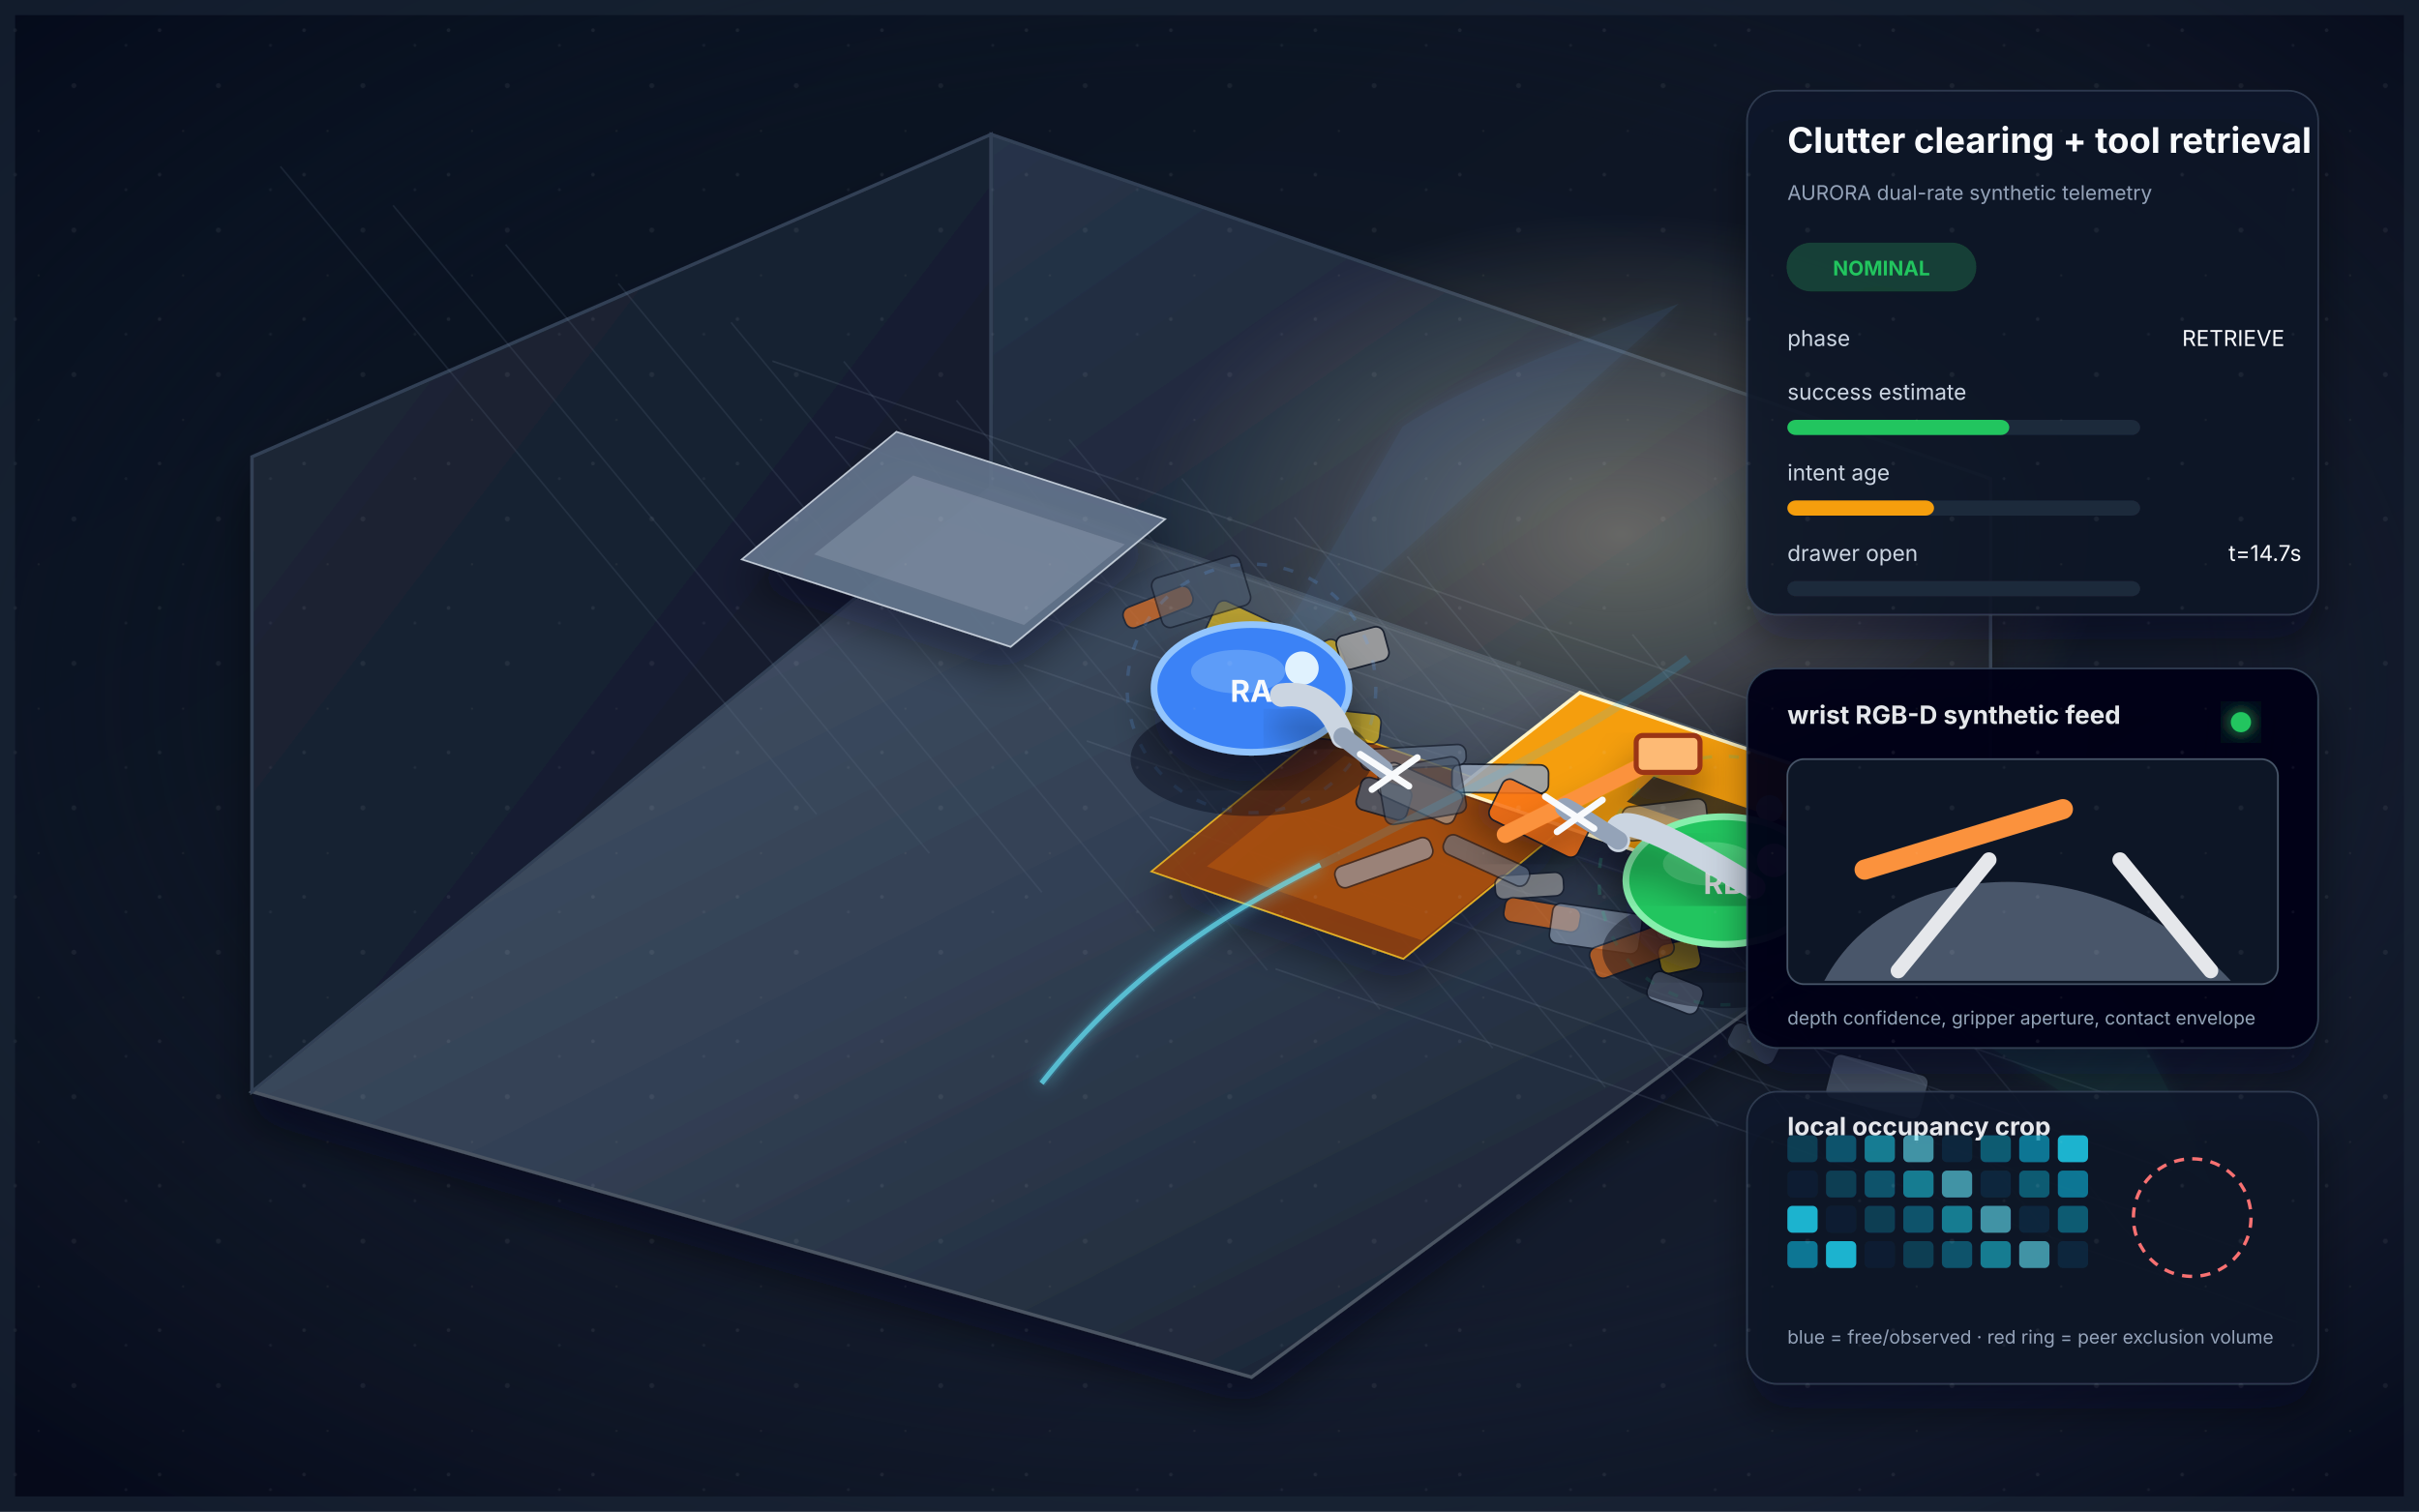
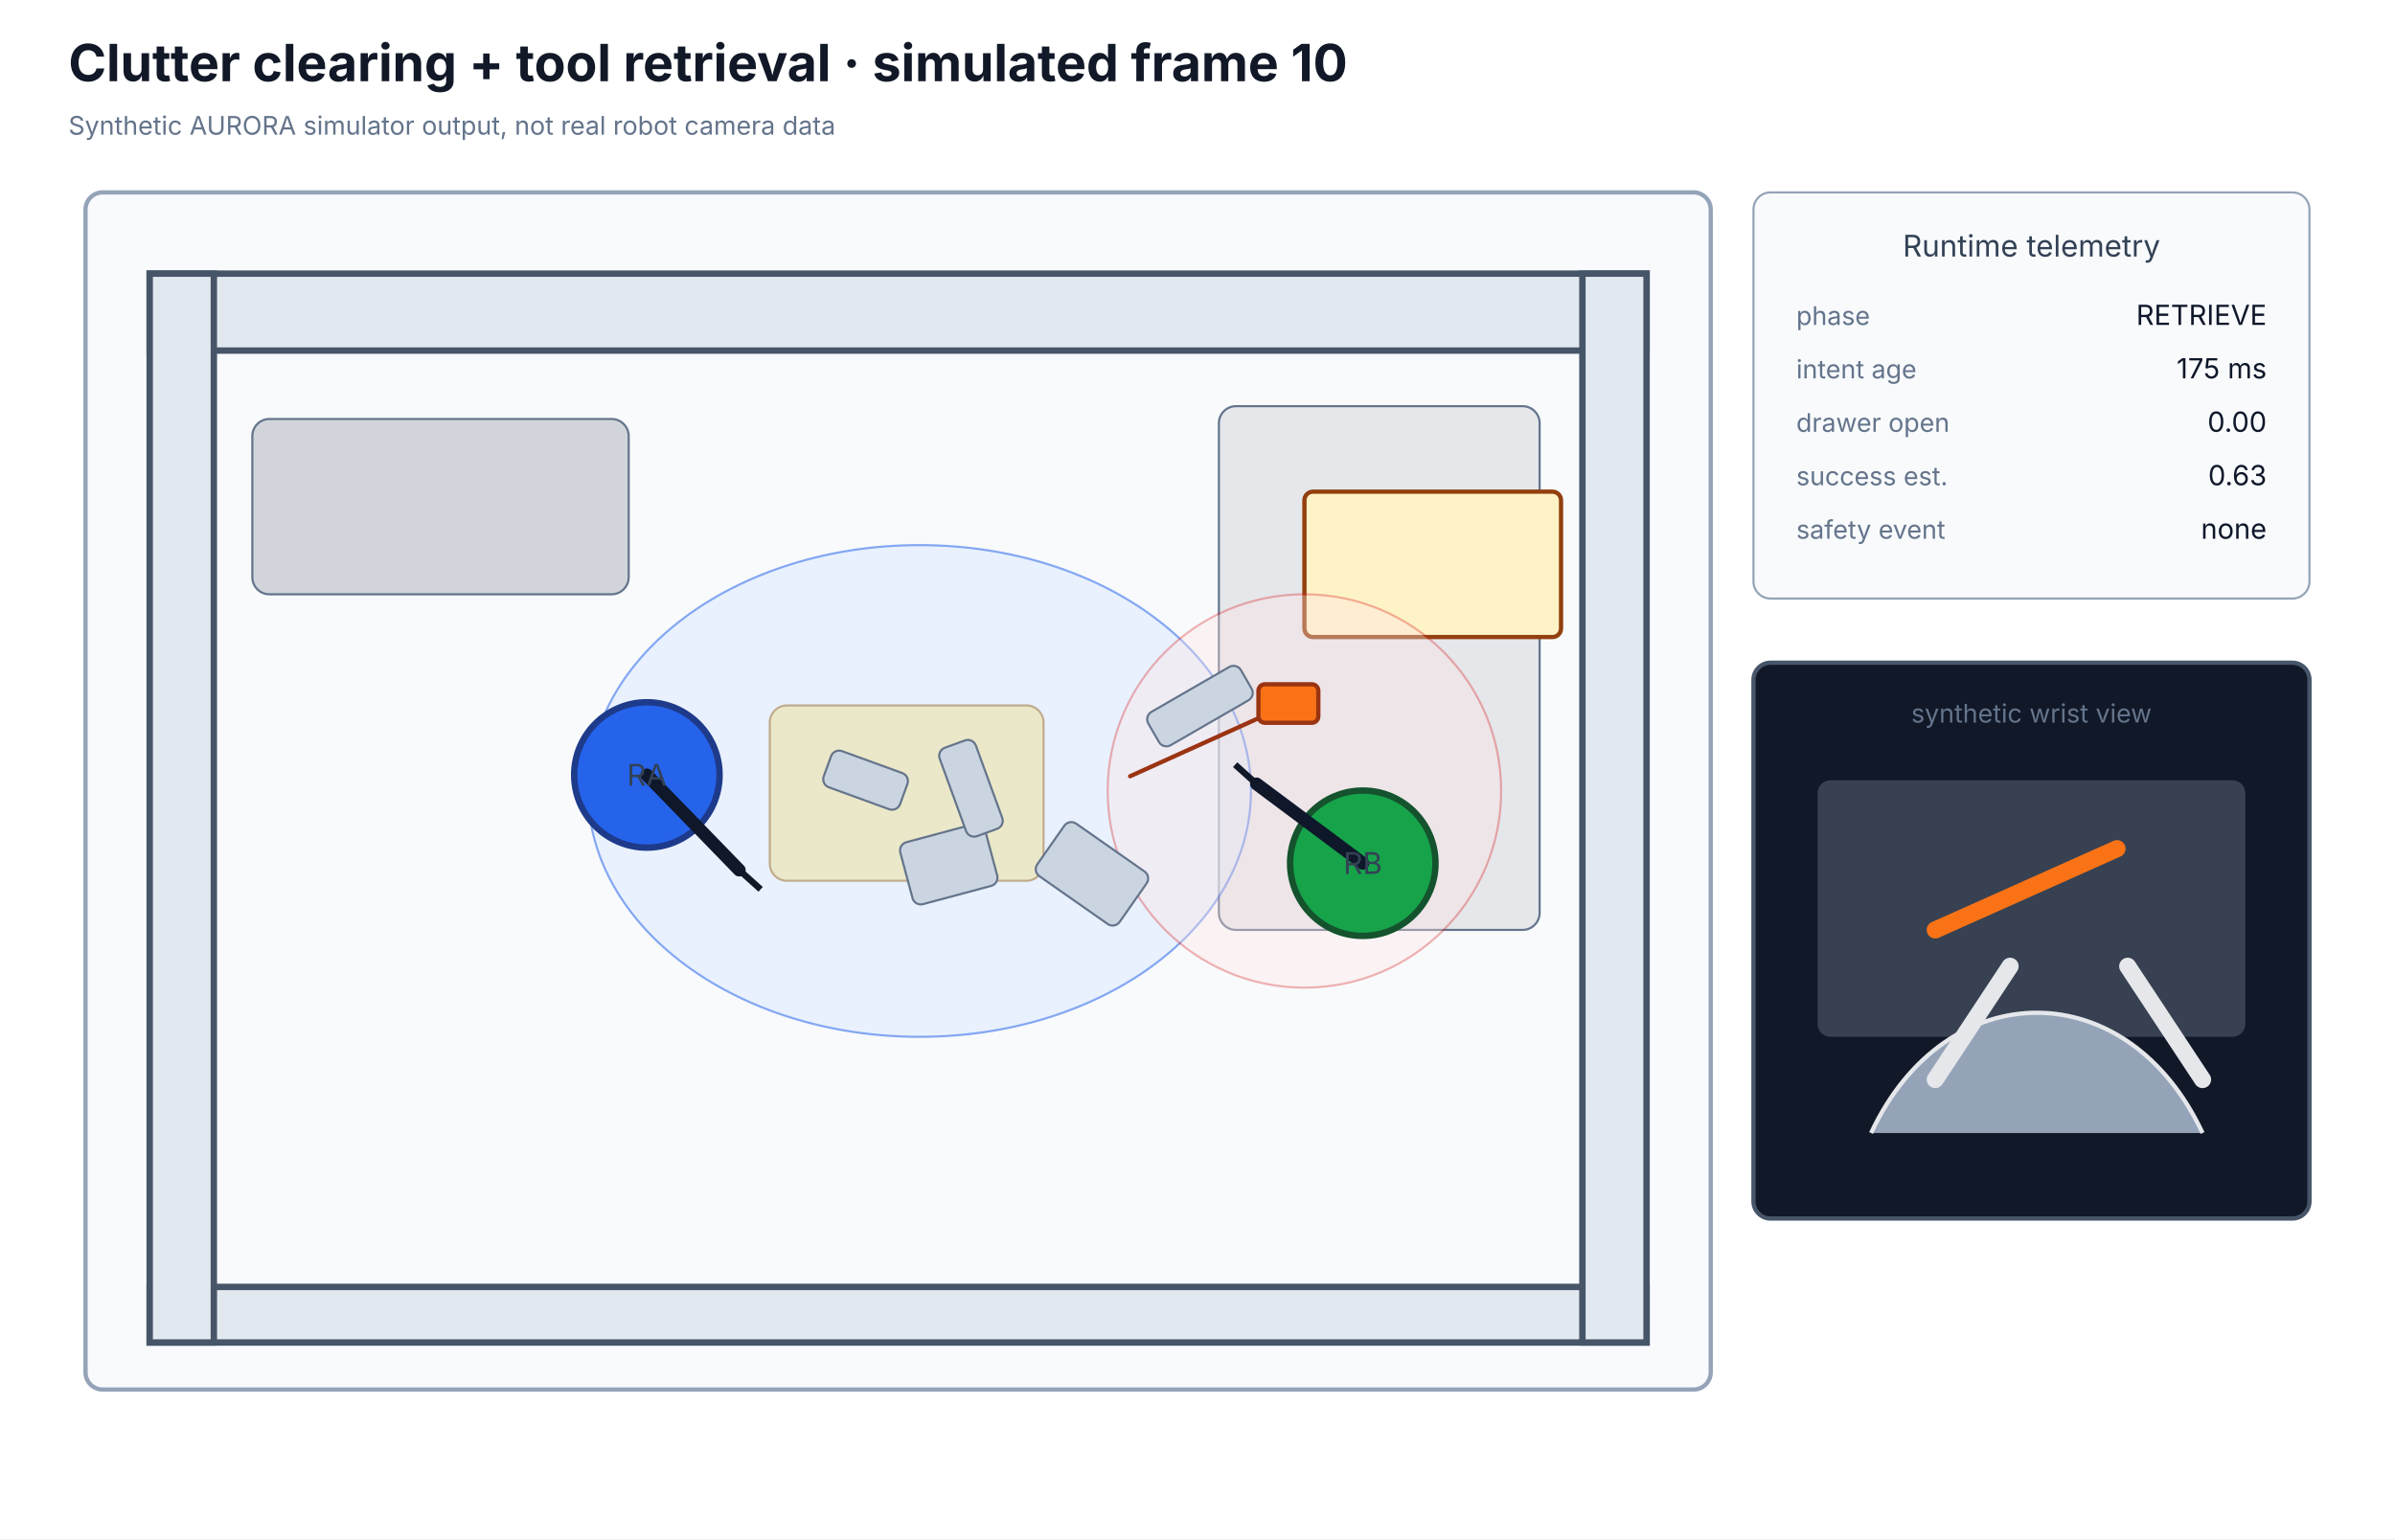
- <svg xmlns="http://www.w3.org/2000/svg" width="1440" height="900" viewBox="0 0 1440 900">
-   <defs>
-     <linearGradient id="bg" x1="0" y1="0" x2="1" y2="1">
-       <stop offset="0" stop-color="#07111f" />
-       <stop offset="0.55" stop-color="#111827" />
-       <stop offset="1" stop-color="#172033" />
-     </linearGradient>
-     <radialGradient id="vignette" cx="50%" cy="46%" r="70%">
-       <stop offset="0" stop-color="#ffffff" stop-opacity="0.07" />
-       <stop offset="0.58" stop-color="#0f172a" stop-opacity="0" />
-       <stop offset="1" stop-color="#020617" stop-opacity="0.82" />
-     </radialGradient>
-     <linearGradient id="floorGrad" x1="0" y1="0" x2="1" y2="1">
-       <stop offset="0" stop-color="#475569" />
-       <stop offset="0.45" stop-color="#334155" />
-       <stop offset="1" stop-color="#111827" />
-     </linearGradient>
-     <linearGradient id="wallLeft" x1="0" y1="0" x2="1" y2="1">
-       <stop offset="0" stop-color="#1f2937" />
-       <stop offset="1" stop-color="#0f172a" />
-     </linearGradient>
-     <linearGradient id="wallRight" x1="0" y1="0" x2="1" y2="1">
-       <stop offset="0" stop-color="#273449" />
-       <stop offset="1" stop-color="#111827" />
-     </linearGradient>
-     <radialGradient id="lamp" cx="50%" cy="50%" r="50%">
-       <stop offset="0" stop-color="#fef3c7" stop-opacity="0.60" />
-       <stop offset="1" stop-color="#fef3c7" stop-opacity="0" />
-     </radialGradient>
-     <pattern id="dust" width="86" height="86" patternUnits="userSpaceOnUse">
-       <circle cx="9" cy="18" r="1.1" fill="#e5e7eb" opacity="0.22" />
-       <circle cx="44" cy="51" r="1.5" fill="#f8fafc" opacity="0.18" />
-       <circle cx="75" cy="27" r="0.9" fill="#cbd5e1" opacity="0.18" />
-       <circle cx="23" cy="78" r="0.7" fill="#fef3c7" opacity="0.16" />
-     </pattern>
-     <filter id="softShadow" x="-30%" y="-30%" width="160%" height="160%">
-       <feDropShadow dx="0" dy="16" stdDeviation="12" flood-color="#020617" flood-opacity="0.45" />
-     </filter>
-     <filter id="glow" x="-50%" y="-50%" width="200%" height="200%">
-       <feGaussianBlur stdDeviation="5" result="coloredBlur" />
-       <feMerge>
-         <feMergeNode in="coloredBlur" />
-         <feMergeNode in="SourceGraphic" />
-       </feMerge>
-     </filter>
-   </defs>
-   <rect width="1440" height="900" fill="url(#bg)" />
-   <rect width="1440" height="900" fill="url(#vignette)" opacity="0.95" />
-   <g filter="url(#softShadow)">
-     <path d="M150 650 L590 290 L1185 495 L745 820 Z" fill="url(#floorGrad)" stroke="#4b5563" stroke-width="2" />
-     <path d="M150 650 L150 272 L590 80 L590 290 Z" fill="url(#wallLeft)" stroke="#334155" stroke-width="2" />
-     <path d="M590 80 L1185 285 L1185 495 L590 290 Z" fill="url(#wallRight)" stroke="#334155" stroke-width="2" />
-   </g>
-   <line x1="166.9" y1="99.1" x2="486.1" y2="484.8" stroke="#64748b" stroke-width="1" opacity="0.18" />
-   <line x1="234.0" y1="122.3" x2="553.2" y2="508.0" stroke="#64748b" stroke-width="1" opacity="0.18" />
-   <line x1="301.0" y1="145.6" x2="620.2" y2="531.3" stroke="#64748b" stroke-width="1" opacity="0.18" />
-   <line x1="368.1" y1="168.8" x2="687.3" y2="554.5" stroke="#64748b" stroke-width="1" opacity="0.18" />
-   <line x1="435.2" y1="192.0" x2="754.4" y2="577.7" stroke="#64748b" stroke-width="1" opacity="0.18" />
-   <line x1="502.3" y1="215.2" x2="821.5" y2="600.9" stroke="#64748b" stroke-width="1" opacity="0.18" />
-   <line x1="569.4" y1="238.4" x2="888.6" y2="624.1" stroke="#64748b" stroke-width="1" opacity="0.18" />
-   <line x1="636.4" y1="261.7" x2="955.6" y2="647.4" stroke="#64748b" stroke-width="1" opacity="0.18" />
-   <line x1="703.5" y1="284.9" x2="1022.7" y2="670.6" stroke="#64748b" stroke-width="1" opacity="0.18" />
-   <line x1="770.6" y1="308.1" x2="1089.8" y2="693.8" stroke="#64748b" stroke-width="1" opacity="0.18" />
-   <line x1="837.7" y1="331.3" x2="1156.9" y2="717.0" stroke="#64748b" stroke-width="1" opacity="0.18" />
-   <line x1="904.8" y1="354.5" x2="1224.0" y2="740.2" stroke="#64748b" stroke-width="1" opacity="0.18" />
-   <line x1="971.8" y1="377.8" x2="1291.0" y2="763.5" stroke="#64748b" stroke-width="1" opacity="0.18" />
-   <line x1="459.8" y1="215.0" x2="1068.2" y2="425.6" stroke="#94a3b8" stroke-width="1" opacity="0.14" />
-   <line x1="497.2" y1="260.2" x2="1105.6" y2="470.8" stroke="#94a3b8" stroke-width="1" opacity="0.14" />
-   <line x1="534.7" y1="305.5" x2="1143.1" y2="516.1" stroke="#94a3b8" stroke-width="1" opacity="0.14" />
-   <line x1="572.1" y1="350.7" x2="1180.5" y2="561.3" stroke="#94a3b8" stroke-width="1" opacity="0.14" />
-   <line x1="609.6" y1="396.0" x2="1218.0" y2="606.6" stroke="#94a3b8" stroke-width="1" opacity="0.14" />
-   <line x1="647.0" y1="441.2" x2="1255.4" y2="651.8" stroke="#94a3b8" stroke-width="1" opacity="0.14" />
-   <line x1="684.4" y1="486.4" x2="1292.8" y2="697.0" stroke="#94a3b8" stroke-width="1" opacity="0.14" />
-   <line x1="721.9" y1="531.7" x2="1330.3" y2="742.3" stroke="#94a3b8" stroke-width="1" opacity="0.14" />
-   <line x1="759.3" y1="576.9" x2="1367.7" y2="787.5" stroke="#94a3b8" stroke-width="1" opacity="0.14" />
-   <ellipse cx="965" cy="318" rx="290" ry="190" fill="url(#lamp)" opacity="0.55" />
-   <g filter="url(#softShadow)">
-     <path d="M533.6 257.1 l160 52 l-92 76 l-160 -52z" fill="#64748b" stroke="#cbd5e1" opacity="0.92" />
-     <path d="M543.6 283.1 l126 41 l-60 48 l-125 -42z" fill="#94a3b8" opacity="0.35" />
-   </g>
-   <g filter="url(#softShadow)">
-     <path d="M790.4 432.9 l150 52 l-105 86 l-150 -52z" fill="#92400e" stroke="#fbbf24" opacity="0.86" />
-     <path d="M800.4 449.9 l128 44 l-82 66 l-128 -44z" fill="#b45309" opacity="0.65" />
-   </g>
-   <g filter="url(#softShadow)">
-     <path d="M940.4 412.4 l190 64 l-74 58 l-190 -64z" fill="#f59e0b" stroke="#fef3c7" stroke-width="2" />
-     <path d="M984.4 462.4 l86 29 l-16 15 l-86 -29z" fill="#111827" opacity="0.72" />
-     <circle cx="1053.4" cy="481.4" r="8" fill="#fef3c7" />
-   </g>
-   <rect x="864.4" y="454.9" width="57.5" height="16.9" rx="5" fill="#94a3b8" stroke="#111827" opacity="0.86" transform="rotate(0.6 864.4 454.9)" />
-   <rect x="809.6" y="446.4" width="62.9" height="12.5" rx="5" fill="#64748b" stroke="#111827" opacity="0.62" transform="rotate(-3.1 809.6 446.4)" />
-   <rect x="759.1" y="419.0" width="63.9" height="17.9" rx="5" fill="#facc15" stroke="#111827" opacity="0.62" transform="rotate(6.0 759.1 419.0)" />
-   <rect x="889.6" y="521.7" width="40.8" height="14.1" rx="5" fill="#a3a3a3" stroke="#111827" opacity="0.62" transform="rotate(-3.7 889.6 521.7)" />
-   <rect x="896.8" y="533.6" width="45.6" height="14.7" rx="5" fill="#f97316" stroke="#111827" opacity="0.62" transform="rotate(9.7 896.8 533.6)" />
-   <rect x="811.6" y="461.7" width="31.2" height="19.9" rx="5" fill="#475569" stroke="#111827" opacity="0.86" transform="rotate(16.0 811.6 461.7)" />
-   <rect x="925.0" y="537.2" width="53.8" height="24.1" rx="5" fill="#94a3b8" stroke="#111827" opacity="0.62" transform="rotate(8.1 925.0 537.2)" />
-   <rect x="862.6" y="495.4" width="54.6" height="12.4" rx="5" fill="#64748b" stroke="#111827" opacity="0.62" transform="rotate(24.5 862.6 495.4)" />
-   <rect x="768.9" y="390.6" width="28.3" height="18.2" rx="5" fill="#facc15" stroke="#111827" opacity="0.62" transform="rotate(-24.1 768.9 390.6)" />
-   <rect x="827.3" y="452.5" width="49.5" height="21.2" rx="5" fill="#a3a3a3" stroke="#111827" opacity="0.62" transform="rotate(24.4 827.3 452.5)" />
-   <rect x="896.5" y="462.2" width="58.7" height="26.8" rx="5" fill="#f97316" stroke="#111827" opacity="0.86" transform="rotate(26.2 896.5 462.2)" />
-   <rect x="1033.9" y="607.2" width="30.6" height="16.7" rx="5" fill="#475569" stroke="#111827" opacity="0.62" transform="rotate(26.4 1033.9 607.2)" />
-   <rect x="793.2" y="517.5" width="60.2" height="13.3" rx="5" fill="#94a3b8" stroke="#111827" opacity="0.62" transform="rotate(-19.6 793.2 517.5)" />
-   <rect x="1092.4" y="626.5" width="58.5" height="27.4" rx="5" fill="#64748b" stroke="#111827" opacity="0.62" transform="rotate(14.5 1092.4 626.5)" />
-   <rect x="726.3" y="356.0" width="48.4" height="31.2" rx="5" fill="#facc15" stroke="#111827" opacity="0.62" transform="rotate(25.1 726.3 356.0)" />
-   <rect x="794.3" y="379.7" width="29.3" height="20.8" rx="5" fill="#a3a3a3" stroke="#111827" opacity="0.86" transform="rotate(-15.1 794.3 379.7)" />
-   <rect x="667.0" y="363.4" width="43.0" height="13.0" rx="5" fill="#f97316" stroke="#111827" opacity="0.62" transform="rotate(-21.7 667.0 363.4)" />
-   <rect x="684.3" y="345.4" width="54.9" height="30.8" rx="5" fill="#475569" stroke="#111827" opacity="0.62" transform="rotate(-16.7 684.3 345.4)" />
-   <rect x="985.4" y="576.9" width="32.2" height="18.0" rx="5" fill="#94a3b8" stroke="#111827" opacity="0.62" transform="rotate(21.4 985.4 576.9)" />
-   <rect x="982.6" y="537.4" width="55.3" height="23.8" rx="5" fill="#64748b" stroke="#111827" opacity="0.62" transform="rotate(-10.4 982.6 537.4)" />
-   <rect x="986.0" y="563.2" width="24.3" height="17.7" rx="5" fill="#facc15" stroke="#111827" opacity="0.86" transform="rotate(-11.5 986.0 563.2)" />
-   <rect x="965.1" y="481.0" width="50.3" height="20.4" rx="5" fill="#a3a3a3" stroke="#111827" opacity="0.62" transform="rotate(-6.8 965.1 481.0)" />
-   <rect x="944.8" y="565.7" width="49.6" height="19.3" rx="5" fill="#f97316" stroke="#111827" opacity="0.62" transform="rotate(-19.6 944.8 565.7)" />
-   <rect x="819.5" y="458.2" width="49.1" height="34.0" rx="5" fill="#475569" stroke="#111827" opacity="0.62" transform="rotate(-9.8 819.5 458.2)" />
-   <path d="M745.0 409.9 l90.0 -155.9 q46 -30 164.4 -73.2 z" fill="#60a5fa" opacity="0.10" filter="url(#glow)" />
-   <circle cx="745.0" cy="409.9" r="74" fill="none" stroke="#60a5fa" stroke-width="2" opacity="0.20" stroke-dasharray="6 10" />
-   <path d="M1025.9 524.3 l174.7 43.5 q46 -30 115.7 137.9 z" fill="#34d399" opacity="0.10" filter="url(#glow)" />
-   <circle cx="1025.9" cy="524.3" r="74" fill="none" stroke="#34d399" stroke-width="2" opacity="0.20" stroke-dasharray="6 10" />
-   <g filter="url(#softShadow)">
-     <path d="M896.0 496.9 L988.0 450.9" stroke="#fb923c" stroke-width="10" stroke-linecap="round" />
-     <rect x="974.0" y="437.9" width="38" height="22" rx="4" fill="#fdba74" stroke="#9a3412" stroke-width="3" />
-   </g>
-   <ellipse cx="745.0" cy="451.9" rx="72" ry="34" fill="#020617" opacity="0.42" />
-   <g filter="url(#softShadow)">
-     <ellipse cx="745.0" cy="409.9" rx="58" ry="38" fill="#3b82f6" stroke="#93c5fd" stroke-width="4" />
-     <ellipse cx="737.0" cy="399.9" rx="28" ry="13" fill="#93c5fd" opacity="0.38" />
-     <circle cx="775.0" cy="397.9" r="10" fill="#e0f2fe" />
-     <text x="745.0" y="417.9" font-family="Inter,Arial,sans-serif" font-size="18" font-weight="700" text-anchor="middle" fill="#f8fafc">RA</text>
-   </g>
-   <path d="M763.0 413.9 Q789.3 410.6 799.3 438.6" stroke="#cbd5e1" stroke-width="14" stroke-linecap="round" fill="none" filter="url(#softShadow)" />
-   <path d="M799.3 438.6 Q811.7 448.1 823.7 458.1" stroke="#94a3b8" stroke-width="11" stroke-linecap="round" fill="none" />
-   <path d="M809.7 449.1 L838.7 468.1 M816.7 470.1 L843.7 451.1" stroke="#f8fafc" stroke-width="4" stroke-linecap="round" />
-   <ellipse cx="1025.9" cy="566.3" rx="72" ry="34" fill="#020617" opacity="0.42" />
-   <g filter="url(#softShadow)">
-     <ellipse cx="1025.9" cy="524.3" rx="58" ry="38" fill="#22c55e" stroke="#86efac" stroke-width="4" />
-     <ellipse cx="1017.9" cy="514.3" rx="28" ry="13" fill="#86efac" opacity="0.38" />
-     <circle cx="1055.9" cy="512.3" r="10" fill="#e0f2fe" />
-     <text x="1025.9" y="532.3" font-family="Inter,Arial,sans-serif" font-size="18" font-weight="700" text-anchor="middle" fill="#f8fafc">RB</text>
-   </g>
-   <path d="M1043.9 528.3 Q953.4 472.4 963.4 500.4" stroke="#cbd5e1" stroke-width="14" stroke-linecap="round" fill="none" filter="url(#softShadow)" />
-   <path d="M963.4 500.4 Q921.9 473.3 933.9 483.3" stroke="#94a3b8" stroke-width="11" stroke-linecap="round" fill="none" />
-   <path d="M919.9 474.3 L948.9 493.3 M926.9 495.3 L953.9 476.3" stroke="#f8fafc" stroke-width="4" stroke-linecap="round" />
-   <path d="M620 645 C675 575, 735 540, 800 508 C874 470, 940 440, 1005 392" fill="none" stroke="#38bdf8" stroke-width="5" opacity="0.16" />
-   <path d="M620 645 C675 575, 735 540, 800 508 C874 470, 940 440, 1005 392" fill="none" stroke="#67e8f9" stroke-width="3" opacity="0.72" stroke-dasharray="212.7 800" filter="url(#glow)" />
-   <g filter="url(#softShadow)">
-     <rect x="1040" y="54" width="340" height="312" rx="18" fill="#0f172a" opacity="0.88" stroke="#334155" />
-     <text x="1064" y="91" font-family="Inter,Arial,sans-serif" font-size="21" font-weight="700" fill="#f8fafc">Clutter clearing + tool retrieval</text>
-     <text x="1064" y="119" font-family="Inter,Arial,sans-serif" font-size="12" fill="#94a3b8">AURORA dual-rate synthetic telemetry</text>
-     <rect x="1064" y="145" width="112" height="28" rx="14" fill="#22c55e" opacity="0.23" stroke="#22c55e" />
-     <text x="1120" y="164" font-family="Inter,Arial,sans-serif" font-size="12" font-weight="700" text-anchor="middle" fill="#22c55e">NOMINAL</text>
-     <text x="1064" y="206" font-family="Inter,Arial,sans-serif" font-size="13" fill="#cbd5e1">phase</text>
-     <text x="1360" y="206" font-family="Inter,Arial,sans-serif" font-size="13" text-anchor="end" fill="#f8fafc">RETRIEVE</text>
-     <text x="1064" y="238" font-family="Inter,Arial,sans-serif" font-size="13" fill="#cbd5e1">success estimate</text>
-     <rect x="1064" y="250" width="210" height="9" rx="5" fill="#1e293b" />
-     <rect x="1064" y="250" width="132.1" height="9" rx="5" fill="#22c55e" />
-     <text x="1064" y="286" font-family="Inter,Arial,sans-serif" font-size="13" fill="#cbd5e1">intent age</text>
-     <rect x="1064" y="298" width="210" height="9" rx="5" fill="#1e293b" />
-     <rect x="1064" y="298" width="87.3" height="9" rx="5" fill="#f59e0b" />
-     <text x="1064" y="334" font-family="Inter,Arial,sans-serif" font-size="13" fill="#cbd5e1">drawer open</text>
-     <rect x="1064" y="346" width="210" height="9" rx="5" fill="#1e293b" />
-     <rect x="1064" y="346" width="0.0" height="9" rx="5" fill="#38bdf8" />
-     <text x="1370" y="334" font-family="Inter,Arial,sans-serif" font-size="13" text-anchor="end" fill="#f8fafc">t=14.7s</text>
-   </g>
-   <g filter="url(#softShadow)">
-     <rect x="1040" y="398" width="340" height="226" rx="18" fill="#020617" opacity="0.94" stroke="#334155" />
-     <text x="1064" y="431" font-family="Inter,Arial,sans-serif" font-size="15" font-weight="700" fill="#e5e7eb">wrist RGB-D synthetic feed</text>
-     <rect x="1064" y="452" width="292" height="134" rx="10" fill="#111827" stroke="#475569" />
-     <path d="M1086 584 C1128 505, 1256 506, 1328 584" fill="#64748b" opacity="0.68" />
-     <line x1="1130" y1="578" x2="1184" y2="512" stroke="#e5e7eb" stroke-width="9" stroke-linecap="round" />
-     <line x1="1262" y1="512" x2="1316" y2="578" stroke="#e5e7eb" stroke-width="9" stroke-linecap="round" />
-     <path d="M1110 517.8 L1228 481.8" stroke="#fb923c" stroke-width="12" stroke-linecap="round" />
-     <circle cx="1334" cy="430" r="6" fill="#22c55e" filter="url(#glow)" />
-     <text x="1064" y="610" font-family="Inter,Arial,sans-serif" font-size="11" fill="#94a3b8">depth confidence, gripper aperture, contact envelope</text>
-   </g>
-   <g filter="url(#softShadow)">
-     <rect x="1040" y="650" width="340" height="174" rx="18" fill="#0f172a" opacity="0.88" stroke="#334155" />
-     <text x="1064" y="676" font-family="Inter,Arial,sans-serif" font-size="15" font-weight="700" fill="#e5e7eb">local occupancy crop</text>
-     <rect x="1064" y="676" width="18" height="16" rx="3" fill="#0e7490" opacity="0.41" />
-     <rect x="1087" y="676" width="18" height="16" rx="3" fill="#0891b2" opacity="0.47" />
-     <rect x="1110" y="676" width="18" height="16" rx="3" fill="#22d3ee" opacity="0.53" />
-     <rect x="1133" y="676" width="18" height="16" rx="3" fill="#67e8f9" opacity="0.59" />
-     <rect x="1156" y="676" width="18" height="16" rx="3" fill="#082f49" opacity="0.65" />
-     <rect x="1179" y="676" width="18" height="16" rx="3" fill="#0e7490" opacity="0.71" />
-     <rect x="1202" y="676" width="18" height="16" rx="3" fill="#0891b2" opacity="0.77" />
-     <rect x="1225" y="676" width="18" height="16" rx="3" fill="#22d3ee" opacity="0.83" />
-     <rect x="1064" y="697" width="18" height="16" rx="3" fill="#082f49" opacity="0.35" />
-     <rect x="1087" y="697" width="18" height="16" rx="3" fill="#0e7490" opacity="0.41" />
-     <rect x="1110" y="697" width="18" height="16" rx="3" fill="#0891b2" opacity="0.47" />
-     <rect x="1133" y="697" width="18" height="16" rx="3" fill="#22d3ee" opacity="0.53" />
-     <rect x="1156" y="697" width="18" height="16" rx="3" fill="#67e8f9" opacity="0.59" />
-     <rect x="1179" y="697" width="18" height="16" rx="3" fill="#082f49" opacity="0.65" />
-     <rect x="1202" y="697" width="18" height="16" rx="3" fill="#0e7490" opacity="0.71" />
-     <rect x="1225" y="697" width="18" height="16" rx="3" fill="#0891b2" opacity="0.77" />
-     <rect x="1064" y="718" width="18" height="16" rx="3" fill="#22d3ee" opacity="0.83" />
-     <rect x="1087" y="718" width="18" height="16" rx="3" fill="#082f49" opacity="0.35" />
-     <rect x="1110" y="718" width="18" height="16" rx="3" fill="#0e7490" opacity="0.41" />
-     <rect x="1133" y="718" width="18" height="16" rx="3" fill="#0891b2" opacity="0.47" />
-     <rect x="1156" y="718" width="18" height="16" rx="3" fill="#22d3ee" opacity="0.53" />
-     <rect x="1179" y="718" width="18" height="16" rx="3" fill="#67e8f9" opacity="0.59" />
-     <rect x="1202" y="718" width="18" height="16" rx="3" fill="#082f49" opacity="0.65" />
-     <rect x="1225" y="718" width="18" height="16" rx="3" fill="#0e7490" opacity="0.71" />
-     <rect x="1064" y="739" width="18" height="16" rx="3" fill="#0891b2" opacity="0.77" />
-     <rect x="1087" y="739" width="18" height="16" rx="3" fill="#22d3ee" opacity="0.83" />
-     <rect x="1110" y="739" width="18" height="16" rx="3" fill="#082f49" opacity="0.35" />
-     <rect x="1133" y="739" width="18" height="16" rx="3" fill="#0e7490" opacity="0.41" />
-     <rect x="1156" y="739" width="18" height="16" rx="3" fill="#0891b2" opacity="0.47" />
-     <rect x="1179" y="739" width="18" height="16" rx="3" fill="#22d3ee" opacity="0.53" />
-     <rect x="1202" y="739" width="18" height="16" rx="3" fill="#67e8f9" opacity="0.59" />
-     <rect x="1225" y="739" width="18" height="16" rx="3" fill="#082f49" opacity="0.65" />
-     <rect x="1270" y="690" width="70" height="70" rx="35" fill="none" stroke="#f87171" stroke-width="2" stroke-dasharray="6 5" />
-     <text x="1064" y="800" font-family="Inter,Arial,sans-serif" font-size="11" fill="#94a3b8">blue = free/observed · red ring = peer exclusion volume</text>
-   </g>
-   <rect x="0" y="0" width="1440" height="900" fill="url(#dust)" opacity="0.33" />
-   <rect x="0" y="0" width="1440" height="900" fill="none" stroke="#1e293b" stroke-width="18" opacity="0.55" />
+ <svg xmlns="http://www.w3.org/2000/svg" width="1120" height="720" viewBox="0 0 1120 720">
+   <style>text{font-family:Inter,Arial,sans-serif}.title{font-size:24px;font-weight:700;fill:#111827}.label{font-size:14px;fill:#334155}.small{font-size:12px;fill:#64748b}.hud{font-size:13px;fill:#0f172a}.wall{fill:#e2e8f0;stroke:#475569;stroke-width:3}.floor{fill:#f8fafc}.zone{fill:#dbeafe;stroke:#2563eb;stroke-width:1;opacity:.55}.danger{fill:#fee2e2;stroke:#dc2626;stroke-width:1}.drawer{fill:#fef3c7;stroke:#92400e;stroke-width:2}.clutter{fill:#cbd5e1;stroke:#64748b;stroke-width:1}.tool{fill:#f97316;stroke:#9a3412;stroke-width:2}.robotA{fill:#2563eb;stroke:#1e3a8a;stroke-width:3}.robotB{fill:#16a34a;stroke:#14532d;stroke-width:3}.arm{stroke:#0f172a;stroke-width:6;stroke-linecap:round}.grip{stroke:#111827;stroke-width:3}</style>
+   <rect width="100%" height="100%" fill="#ffffff" />
+   <text x="32.0" y="38.0" class="title" text-anchor="start">Clutter clearing + tool retrieval · simulated frame 10</text>
+   <text x="32.0" y="63.0" class="small" text-anchor="start">Synthetic AURORA simulator output, not real robot camera data</text>
+   <rect x="40" y="90" width="760" height="560" rx="8" class="floor" stroke="#94a3b8" stroke-width="2" />
+   <rect x="70" y="128" width="700" height="36" class="wall" />
+   <rect x="70" y="602" width="700" height="26" class="wall" />
+   <rect x="70" y="128" width="30" height="500" class="wall" />
+   <rect x="740" y="128" width="30" height="500" class="wall" />
+   <rect x="118" y="196" width="176" height="82" rx="8" fill="#d1d5db" stroke="#64748b" />
+   <rect x="570" y="190" width="150" height="245" rx="8" fill="#e5e7eb" stroke="#64748b" />
+   <rect x="610.0" y="230" width="120.0" height="68" rx="4" class="drawer" />
+   <rect x="360" y="330" width="128" height="82" rx="8" fill="#fde68a" stroke="#a16207" />
+   <ellipse cx="430" cy="370" rx="155" ry="115" class="zone" />
+   <circle cx="610" cy="370" r="92" class="danger" opacity=".35" />
+   <rect x="390" y="350" width="38" height="18" rx="4" class="clutter" transform="rotate(20 390 350)" />
+   <rect x="420" y="395" width="41" height="30" rx="4" class="clutter" transform="rotate(-15 420 395)" />
+   <rect x="455" y="345" width="44" height="18" rx="4" class="clutter" transform="rotate(70 455 345)" />
+   <rect x="500" y="383" width="47" height="30" rx="4" class="clutter" transform="rotate(35 500 383)" />
+   <rect x="535" y="335" width="50" height="18" rx="4" class="clutter" transform="rotate(-30 535 335)" />
+   <path d="M 528.5 363.1 L 601.5 330.1" class="tool" stroke-width="8" stroke-linecap="round" />
+   <rect x="588.5" y="320.1" width="28" height="18" rx="3" class="tool" />
+   <circle cx="302.5" cy="362.5" r="34" class="robotA" />
+   <line x1="302.5" y1="362.5" x2="345.7" y2="407.0" class="arm" />
+   <line x1="335.7" y1="398.0" x2="355.7" y2="416.0" class="grip" />
+   <text x="302.5" y="367.5" class="label" text-anchor="middle">RA</text>
+   <circle cx="637.3" cy="403.8" r="34" class="robotB" />
+   <line x1="637.3" y1="403.8" x2="587.6" y2="366.7" class="arm" />
+   <line x1="577.6" y1="357.7" x2="597.6" y2="375.7" class="grip" />
+   <text x="637.3" y="408.8" class="label" text-anchor="middle">RB</text>
+   <rect x="820" y="90" width="260" height="190" rx="8" fill="#f8fafc" stroke="#94a3b8" />
+   <text x="950.0" y="120.0" class="label" text-anchor="middle">Runtime telemetry</text>
+   <text x="840.0" y="152.0" class="small" text-anchor="start">phase</text>
+   <text x="1060.0" y="152.0" class="hud" text-anchor="end">RETRIEVE</text>
+   <text x="840.0" y="177.0" class="small" text-anchor="start">intent age</text>
+   <text x="1060.0" y="177.0" class="hud" text-anchor="end">175 ms</text>
+   <text x="840.0" y="202.0" class="small" text-anchor="start">drawer open</text>
+   <text x="1060.0" y="202.0" class="hud" text-anchor="end">0.00</text>
+   <text x="840.0" y="227.0" class="small" text-anchor="start">success est.</text>
+   <text x="1060.0" y="227.0" class="hud" text-anchor="end">0.63</text>
+   <text x="840.0" y="252.0" class="small" text-anchor="start">safety event</text>
+   <text x="1060.0" y="252.0" class="hud" text-anchor="end">none</text>
+   <rect x="820" y="310" width="260" height="260" rx="8" fill="#111827" stroke="#475569" stroke-width="2" />
+   <text x="950.0" y="338.0" class="small" text-anchor="middle">synthetic wrist view</text>
+   <rect x="850" y="365" width="200" height="120" rx="6" fill="#374151" />
+   <path d="M 875 530 C 910 455, 995 455, 1030 530" fill="#94a3b8" stroke="#e5e7eb" stroke-width="2" />
+   <line x1="905" y1="505" x2="940" y2="452" stroke="#e5e7eb" stroke-width="8" stroke-linecap="round" />
+   <line x1="995" y1="452" x2="1030" y2="505" stroke="#e5e7eb" stroke-width="8" stroke-linecap="round" />
+   <path d="M 905 435 L 990 397" stroke="#f97316" stroke-width="8" stroke-linecap="round" />
</svg>
